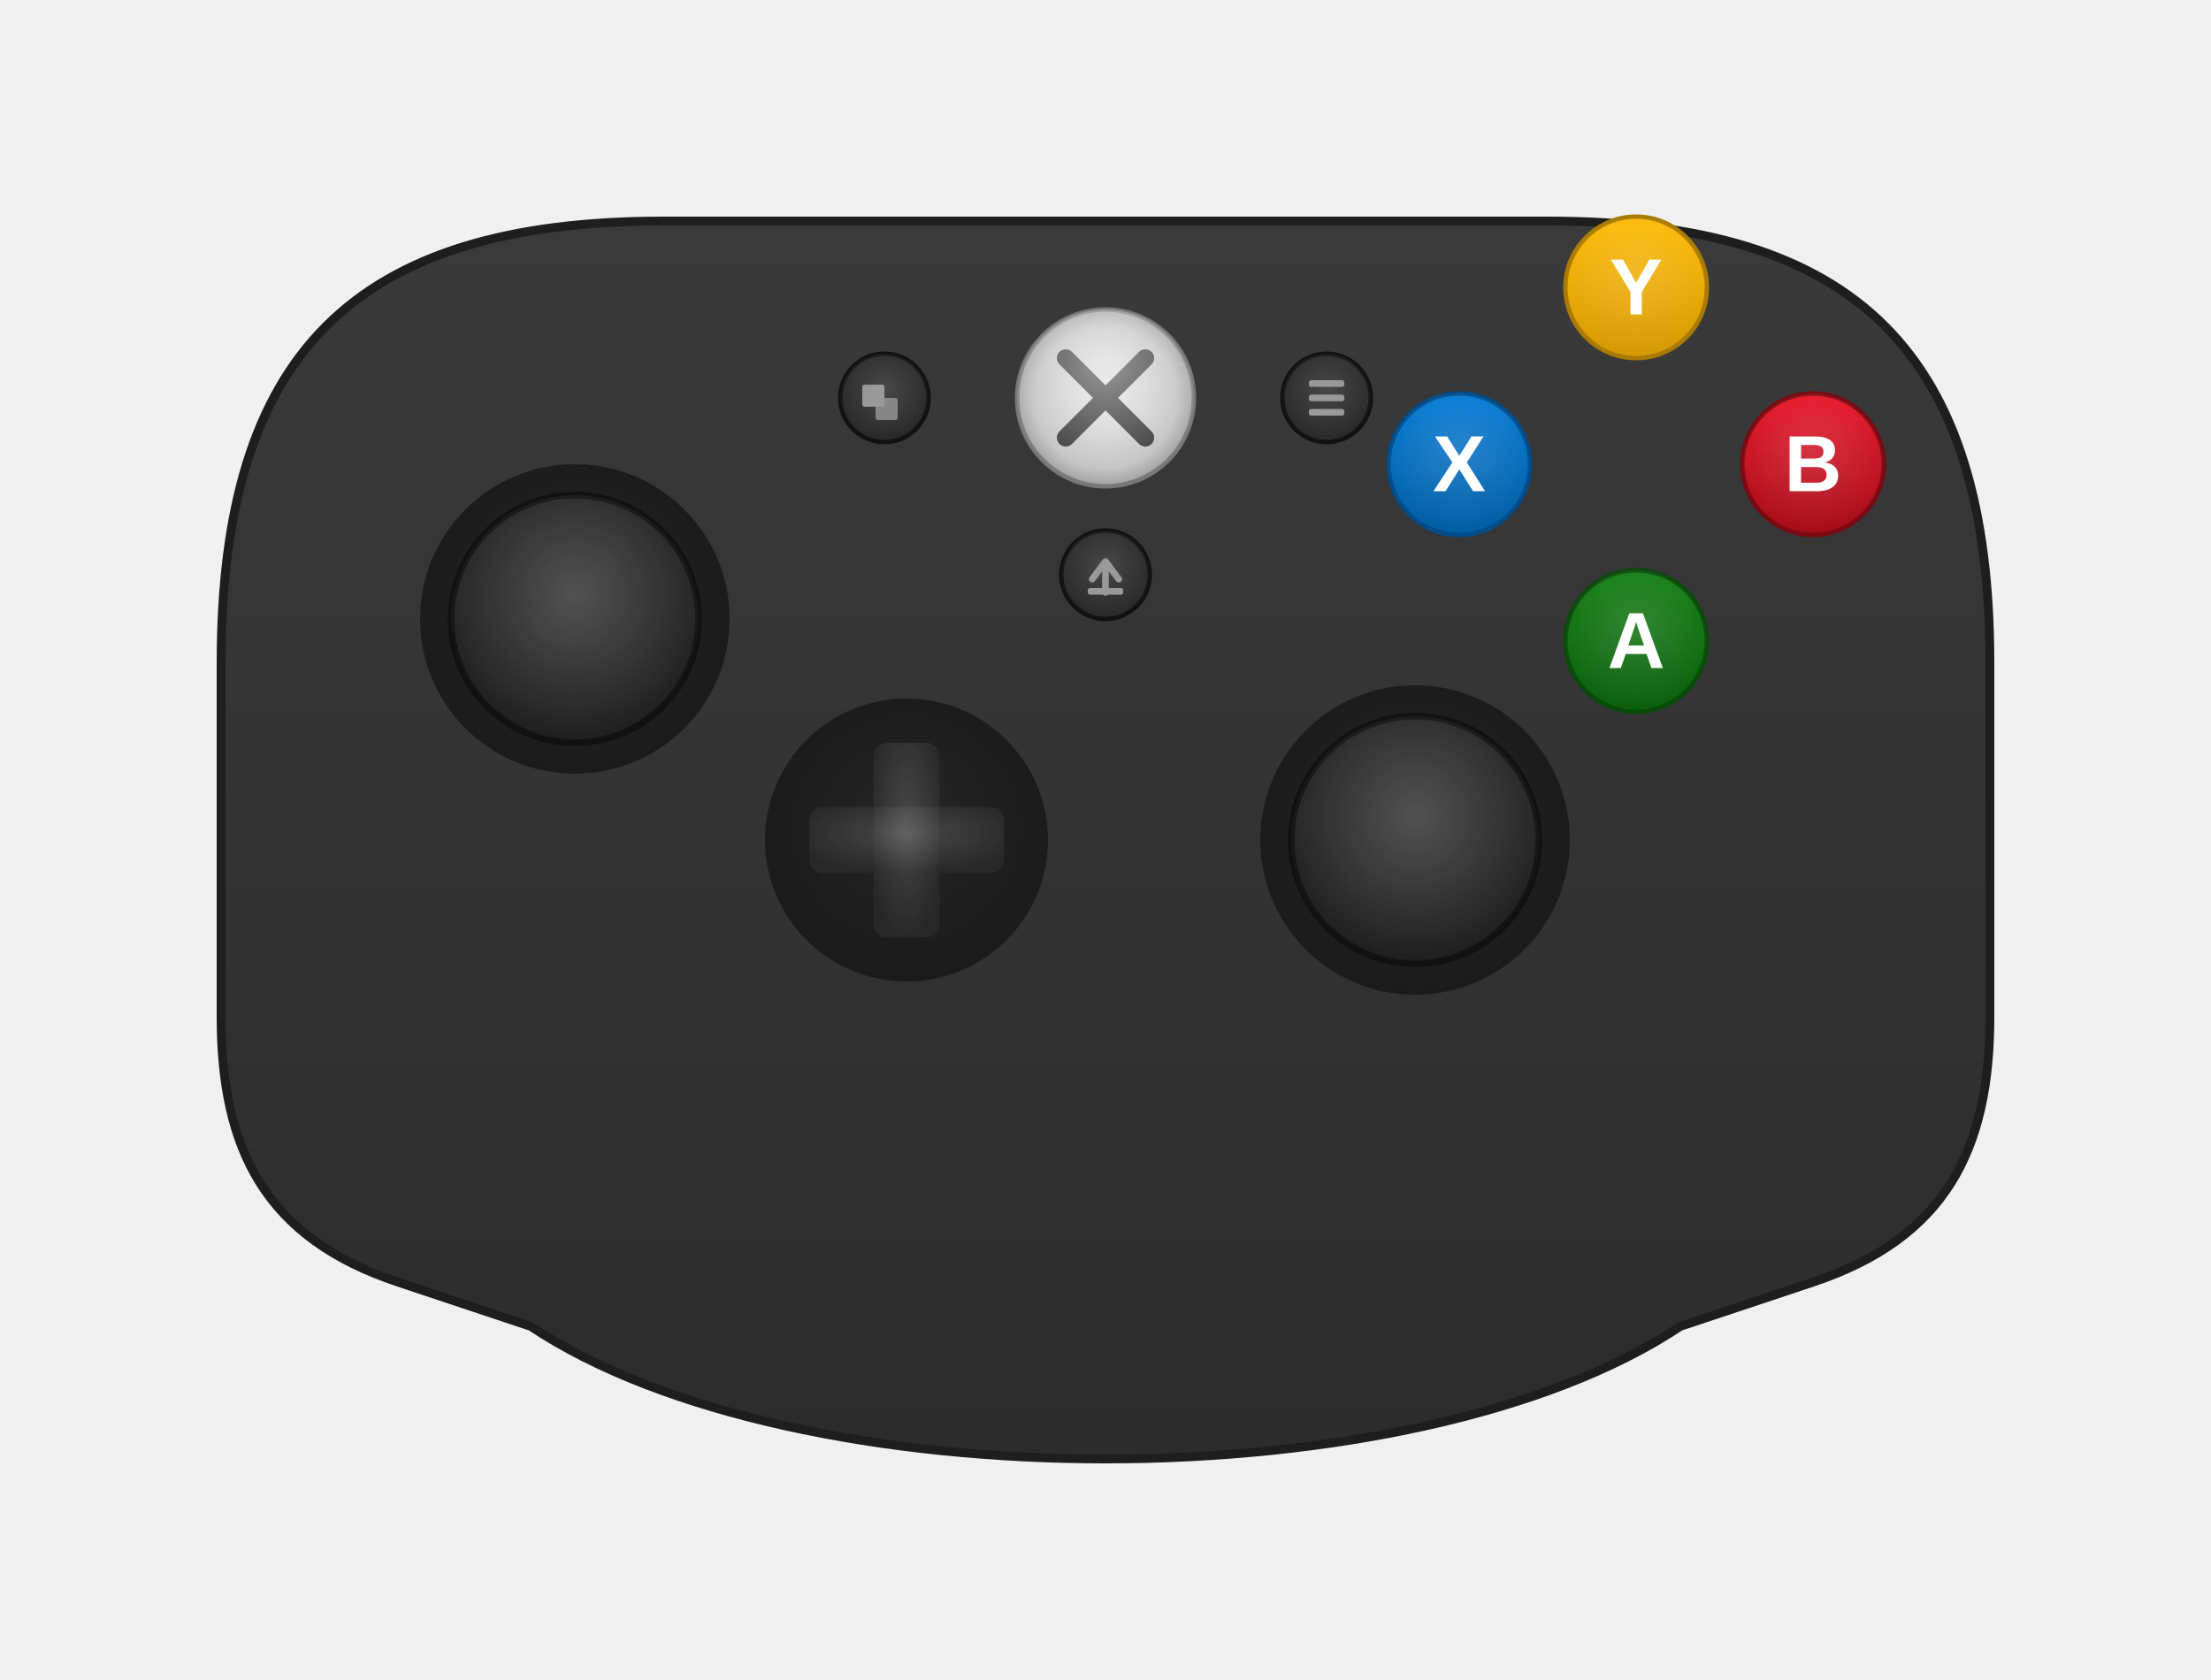
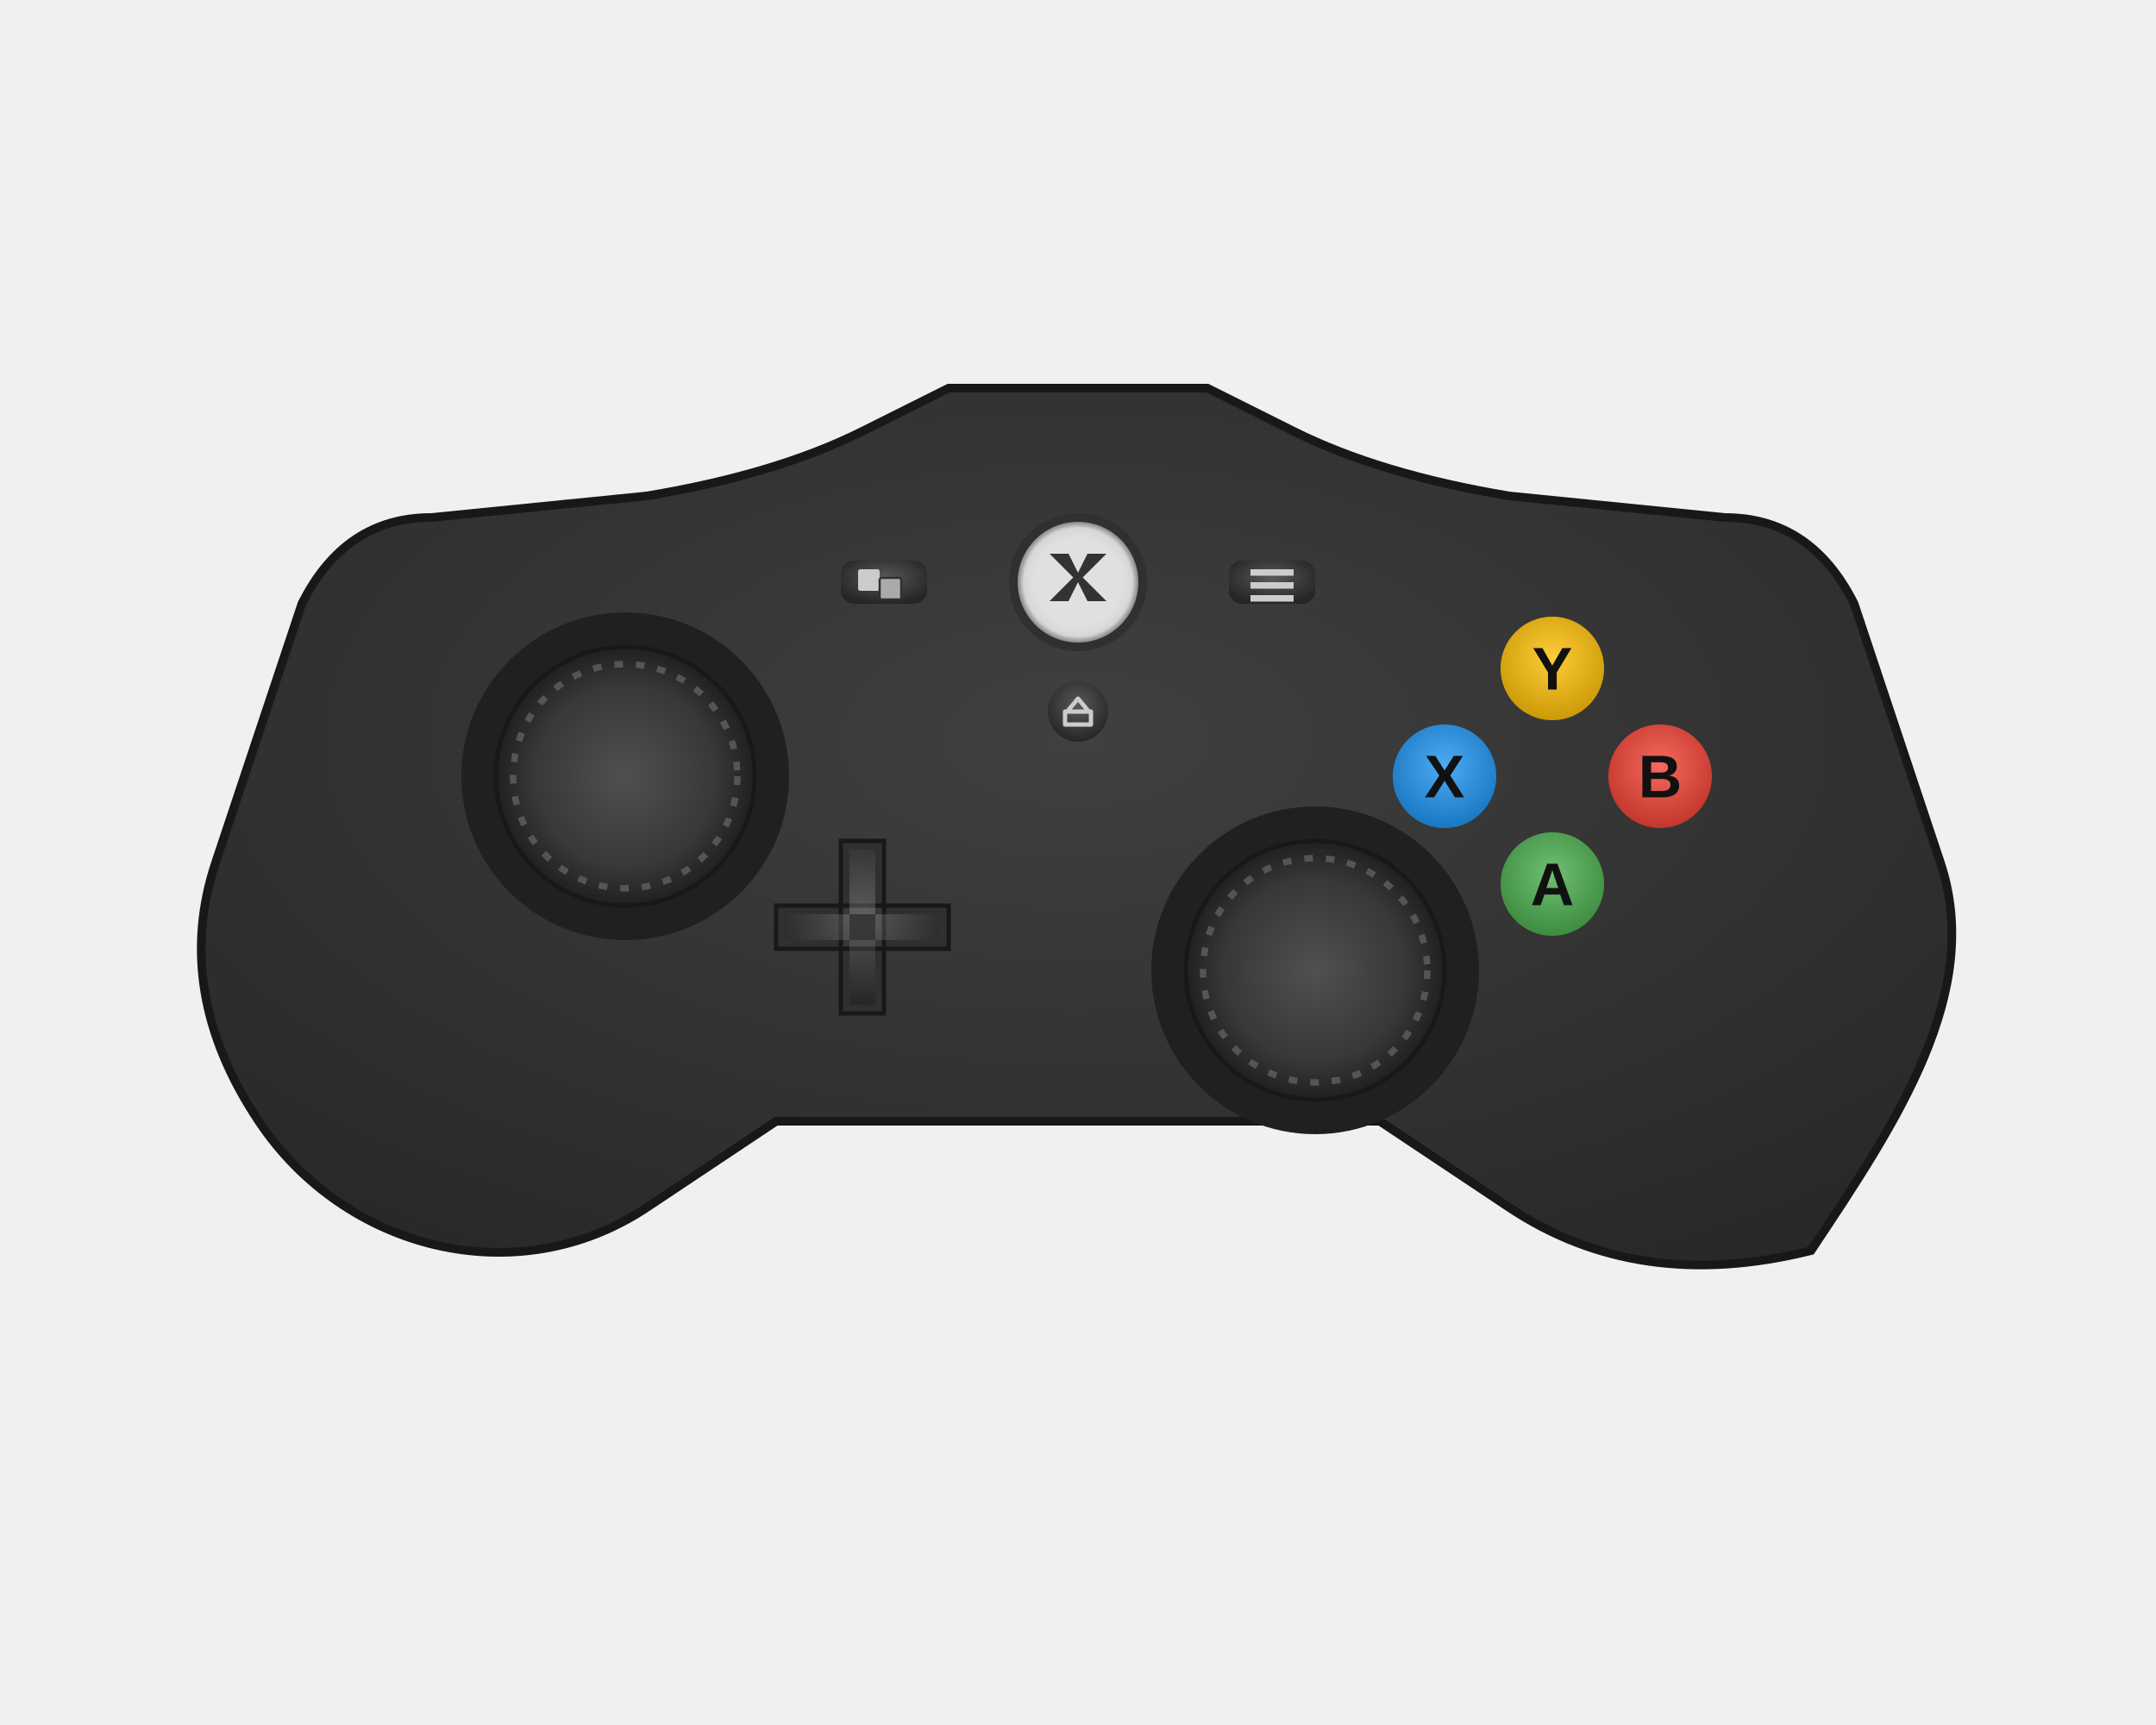
- <svg xmlns="http://www.w3.org/2000/svg" width="500" height="380" viewBox="0 0 500 380" font-family="Arial, sans-serif">
+ <svg xmlns="http://www.w3.org/2000/svg" width="500" height="400" viewBox="0 0 500 400">
  <defs>
-     <linearGradient id="bodyGradient" x1="0%" y1="0%" x2="0%" y2="100%">
-       <stop offset="0%" style="stop-color:#3A3A3A;" />
-       <stop offset="100%" style="stop-color:#2C2C2C;" />
-     </linearGradient>
-     <radialGradient id="stickPadGradient" cx="50%" cy="50%" r="70%" fx="50%" fy="40%">
-       <stop offset="0%" style="stop-color:#252525;" />
-       <stop offset="100%" style="stop-color:#181818;" />
+     <radialGradient id="bodyGradient" cx="50%" cy="40%" r="70%" fx="50%" fy="40%">
+       <stop offset="0%" style="stop-color:#404040; stop-opacity:1" />
+       <stop offset="100%" style="stop-color:#282828; stop-opacity:1" />
    </radialGradient>
-     <radialGradient id="stickTopGradient" cx="50%" cy="40%" r="60%" fx="50%" fy="40%">
-       <stop offset="0%" style="stop-color:#333;" />
-       <stop offset="100%" style="stop-color:#1E1E1E;" />
+     <radialGradient id="joystickTopGradient" cx="50%" cy="50%" r="50%" fx="50%" fy="50%">
+       <stop offset="0%" style="stop-color:#505050; stop-opacity:1" />
+       <stop offset="70%" style="stop-color:#383838; stop-opacity:1" />
+       <stop offset="100%" style="stop-color:#202020; stop-opacity:1" />
    </radialGradient>
-     <radialGradient id="buttonHighlight" cx="50%" cy="40%" r="60%" fx="50%" fy="40%">
-       <stop offset="0%" style="stop-color:rgba(255,255,255,0.15);" />
-       <stop offset="100%" style="stop-color:rgba(255,255,255,0);" />
+     <radialGradient id="buttonGradient" cx="50%" cy="40%" r="60%" fx="50%" fy="40%">
+       <stop offset="0%" style="stop-color:rgba(255,255,255,0.2); stop-opacity:1" />
+       <stop offset="100%" style="stop-color:rgba(0,0,0,0.2); stop-opacity:1" />
    </radialGradient>
-     <radialGradient id="xboxButtonGradient" cx="50%" cy="50%" r="50%" fx="50%" fy="50%">
-       <stop offset="0%" style="stop-color:#E0E0E0;" />
-       <stop offset="80%" style="stop-color:#C0C0C0;" />
-       <stop offset="100%" style="stop-color:#A0A0A0;" />
+     <radialGradient id="xboxGlow" cx="50%" cy="50%" r="50%">
+       <stop offset="70%" style="stop-color:#E0E0E0; stop-opacity:1" />
+       <stop offset="90%" style="stop-color:#FFFFFF; stop-opacity:0.8" />
+       <stop offset="100%" style="stop-color:#E0E0E0; stop-opacity:0.5" />
    </radialGradient>
-     <radialGradient id="xboxButtonShine" cx="50%" cy="30%" r="70%" fx="50%" fy="30%">
-       <stop offset="0%" style="stop-color:rgba(255,255,255,0.5);" />
-       <stop offset="100%" style="stop-color:rgba(255,255,255,0);" />
-     </radialGradient>
-     <linearGradient id="greenButtonGradient" x1="0%" y1="0%" x2="0%" y2="100%">
-       <stop offset="0%" style="stop-color:#107C10;" />
-       <stop offset="100%" style="stop-color:#0A5E0A;" />
-     </linearGradient>
-     <linearGradient id="redButtonGradient" x1="0%" y1="0%" x2="0%" y2="100%">
-       <stop offset="0%" style="stop-color:#E81123;" />
-       <stop offset="100%" style="stop-color:#A30B17;" />
-     </linearGradient>
-     <linearGradient id="blueButtonGradient" x1="0%" y1="0%" x2="0%" y2="100%">
-       <stop offset="0%" style="stop-color:#0078D4;" />
-       <stop offset="100%" style="stop-color:#005BA1;" />
-     </linearGradient>
-     <linearGradient id="yellowButtonGradient" x1="0%" y1="0%" x2="0%" y2="100%">
-       <stop offset="0%" style="stop-color:#FFB900;" />
-       <stop offset="100%" style="stop-color:#D49800;" />
-     </linearGradient>
  </defs>
-   <path d="M 50,150            C 50,80 80,50 150,50            L 350,50            C 420,50 450,80 450,150            L 450,230            C 450,260 440,280 410,290            L 380,300            C 350,320 300,330 250,330            C 200,330 150,320 120,300            L 90,290            C 60,280 50,260 50,230 Z" fill="url(#bodyGradient)" stroke="#1E1E1E" stroke-width="2" />
-   <g transform="translate(130, 140)">
-     <circle cx="0" cy="0" r="35" fill="url(#stickPadGradient)" />
-     <circle cx="0" cy="0" r="28" fill="url(#stickTopGradient)" stroke="#111" stroke-width="1.5" />
-     <circle cx="0" cy="0" r="28" fill="url(#buttonHighlight)" />
-   </g>
-   <g transform="translate(320, 190)">
-     <circle cx="0" cy="0" r="35" fill="url(#stickPadGradient)" />
-     <circle cx="0" cy="0" r="28" fill="url(#stickTopGradient)" stroke="#111" stroke-width="1.5" />
-     <circle cx="0" cy="0" r="28" fill="url(#buttonHighlight)" />
-   </g>
-   <g transform="translate(205, 190)">
-     <circle cx="0" cy="0" r="32" fill="url(#stickPadGradient)" />
-     <rect x="-22" y="-7.5" width="44" height="15" rx="3" ry="3" fill="#282828" />
-     <rect x="-7.5" y="-22" width="15" height="44" rx="3" ry="3" fill="#282828" />
-     <rect x="-22" y="-7.5" width="44" height="15" rx="3" ry="3" fill="url(#buttonHighlight)" />
-     <rect x="-7.5" y="-22" width="15" height="44" rx="3" ry="3" fill="url(#buttonHighlight)" />
-   </g>
-   <g id="abxy-buttons">
-     <g transform="translate(370, 145)">
-       <circle cx="0" cy="0" r="16" fill="url(#greenButtonGradient)" stroke="#084B08" stroke-width="1" />
-       <circle cx="0" cy="0" r="16" fill="url(#buttonHighlight)" />
-       <text x="0" y="1" font-size="18" fill="white" text-anchor="middle" dominant-baseline="middle" font-weight="bold">A</text>
+   <g id="controller-body">
+     <path d="M100,120              Q80,120 70,140              L50,200              Q40,230 60,260              C80,290 120,300 150,280              L180,260              H320              L350,280              Q380,300 420,290              C440,260 460,230 450,200              L430,140              Q420,120 400,120              L350,115              Q320,110 300,100              L280,90              H220              L200,100              Q180,110 150,115              Z" fill="url(#bodyGradient)" stroke="#181818" stroke-width="2" />
+     <circle cx="145" cy="180" r="38" fill="#202020" />
+     <circle cx="145" cy="180" r="30" fill="url(#joystickTopGradient)" stroke="#181818" stroke-width="1" />
+     <circle cx="145" cy="180" r="26" fill="none" stroke="#555555" stroke-width="1.5" stroke-dasharray="2 3" />
+     <circle cx="305" cy="225" r="38" fill="#202020" />
+     <circle cx="305" cy="225" r="30" fill="url(#joystickTopGradient)" stroke="#181818" stroke-width="1" />
+     <circle cx="305" cy="225" r="26" fill="none" stroke="#555555" stroke-width="1.5" stroke-dasharray="2 3" />
+     <g id="d-pad" transform="translate(200, 215)">
+       <path d="M-20, -5 H20 V5 H-20 Z M-5 -20 V20 H5 V-20 Z" fill="#303030" stroke="#181818" stroke-width="1" />
+       <path d="M-18, -3 H18 V3 H-18 Z M-3 -18 V18 H3 V-18 Z" fill="url(#buttonGradient)" />
    </g>
-     <g transform="translate(410, 105)">
-       <circle cx="0" cy="0" r="16" fill="url(#redButtonGradient)" stroke="#7C0811" stroke-width="1" />
-       <circle cx="0" cy="0" r="16" fill="url(#buttonHighlight)" />
-       <text x="0" y="1" font-size="18" fill="white" text-anchor="middle" dominant-baseline="middle" font-weight="bold">B</text>
+     <g id="abxy-buttons" transform="translate(360, 180)">
+       <circle cx="0" cy="-25" r="12" fill="#FFC107" />
+       <circle cx="0" cy="-25" r="12" fill="url(#buttonGradient)" />
+       <text x="0" y="-25" dy=".35em" font-family="Arial, sans-serif" font-size="14" font-weight="bold" fill="#111" text-anchor="middle">Y</text>
+       <circle cx="-25" cy="0" r="12" fill="#2196F3" />
+       <circle cx="-25" cy="0" r="12" fill="url(#buttonGradient)" />
+       <text x="-25" y="0" dy=".35em" font-family="Arial, sans-serif" font-size="14" font-weight="bold" fill="#111" text-anchor="middle">X</text>
+       <circle cx="25" cy="0" r="12" fill="#F44336" />
+       <circle cx="25" cy="0" r="12" fill="url(#buttonGradient)" />
+       <text x="25" y="0" dy=".35em" font-family="Arial, sans-serif" font-size="14" font-weight="bold" fill="#111" text-anchor="middle">B</text>
+       <circle cx="0" cy="25" r="12" fill="#4CAF50" />
+       <circle cx="0" cy="25" r="12" fill="url(#buttonGradient)" />
+       <text x="0" y="25" dy=".35em" font-family="Arial, sans-serif" font-size="14" font-weight="bold" fill="#111" text-anchor="middle">A</text>
    </g>
-     <g transform="translate(330, 105)">
-       <circle cx="0" cy="0" r="16" fill="url(#blueButtonGradient)" stroke="#004C8A" stroke-width="1" />
-       <circle cx="0" cy="0" r="16" fill="url(#buttonHighlight)" />
-       <text x="0" y="1" font-size="18" fill="white" text-anchor="middle" dominant-baseline="middle" font-weight="bold">X</text>
+     <g id="xbox-button" transform="translate(250, 135)">
+       <circle cx="0" cy="0" r="16" fill="#303030" />
+       <circle cx="0" cy="0" r="14" fill="url(#xboxGlow)" />
+       <path d="M -6 -6 L -2 -6 L 0 -2 L 2 -6 L 6 -6 L 1 -1 L 6 4 L 2 4 L 0 0 L -2 4 L -6 4 L -1 -1 Z" fill="#333333" transform="scale(1.1)" />
    </g>
-     <g transform="translate(370, 65)">
-       <circle cx="0" cy="0" r="16" fill="url(#yellowButtonGradient)" stroke="#A97A00" stroke-width="1" />
-       <circle cx="0" cy="0" r="16" fill="url(#buttonHighlight)" />
-       <text x="0" y="1" font-size="18" fill="white" text-anchor="middle" dominant-baseline="middle" font-weight="bold">Y</text>
+     <g id="view-button" transform="translate(205, 135)">
+       <rect x="-10" y="-5" width="20" height="10" rx="3" ry="3" fill="#303030" />
+       <rect x="-10" y="-5" width="20" height="10" rx="3" ry="3" fill="url(#buttonGradient)" />
+       <rect x="-6" y="-3" width="5" height="5" fill="#CCCCCC" rx="0.5" />
+       <rect x="-1" y="-1" width="5" height="5" fill="#AAAAAA" stroke="#303030" stroke-width="0.5" rx="0.5" />
+     </g>
+     <g id="menu-button" transform="translate(295, 135)">
+       <rect x="-10" y="-5" width="20" height="10" rx="3" ry="3" fill="#303030" />
+       <rect x="-10" y="-5" width="20" height="10" rx="3" ry="3" fill="url(#buttonGradient)" />
+       <rect x="-5" y="-3" width="10" height="1.5" fill="#CCCCCC" />
+       <rect x="-5" y="0" width="10" height="1.5" fill="#CCCCCC" />
+       <rect x="-5" y="3" width="10" height="1.5" fill="#CCCCCC" />
+     </g>
+     <g id="share-button" transform="translate(250, 165)">
+       <circle cx="0" cy="0" r="7" fill="#303030" />
+       <circle cx="0" cy="0" r="7" fill="url(#buttonGradient)" />
+       <path d="M -3 0 L -3 3 L 3 3 L 3 0 M 0 -3 L -2.5 0 L 2.5 0 Z" stroke="#CCCCCC" stroke-width="1" fill="none" stroke-linecap="round" stroke-linejoin="round" />
    </g>
  </g>
-   <g transform="translate(250, 90)">
-     <circle cx="0" cy="0" r="20" fill="url(#xboxButtonGradient)" stroke="#777" stroke-width="1" />
-     <path d="M -9,-9 L 9,9 M -9,9 L 9,-9" stroke="#333" stroke-width="4" stroke-linecap="round" />
-     <circle cx="0" cy="0" r="20" fill="url(#xboxButtonShine)" />
-   </g>
-   <g transform="translate(200, 90)">
-     <circle cx="0" cy="0" r="10" fill="#282828" stroke="#111" stroke-width="1" />
-     <circle cx="0" cy="0" r="10" fill="url(#buttonHighlight)" />
-     <rect x="-5" y="-3" width="5" height="5" fill="#999" rx="0.5" />
-     <rect x="-2" y="-0" width="5" height="5" fill="#999" rx="0.5" style="fill-opacity:0.8;" />
-   </g>
-   <g transform="translate(300, 90)">
-     <circle cx="0" cy="0" r="10" fill="#282828" stroke="#111" stroke-width="1" />
-     <circle cx="0" cy="0" r="10" fill="url(#buttonHighlight)" />
-     <rect x="-4" y="-4" width="8" height="1.5" fill="#999" rx="0.5" />
-     <rect x="-4" y="-0.75" width="8" height="1.5" fill="#999" rx="0.5" />
-     <rect x="-4" y="2.5" width="8" height="1.5" fill="#999" rx="0.5" />
-   </g>
-   <g transform="translate(250, 130)">
-     <circle cx="0" cy="0" r="10" fill="#282828" stroke="#111" stroke-width="1" />
-     <circle cx="0" cy="0" r="10" fill="url(#buttonHighlight)" />
-     <path d="M -3,1 L 0,-3 L 3,1 M 0,-2 L 0,4" stroke="#999" stroke-width="1.5" fill="none" stroke-linecap="round" stroke-linejoin="round" />
-     <rect x="-4" y="3" width="8" height="1.5" fill="#999" rx="0.5" />
-   </g>
</svg>
